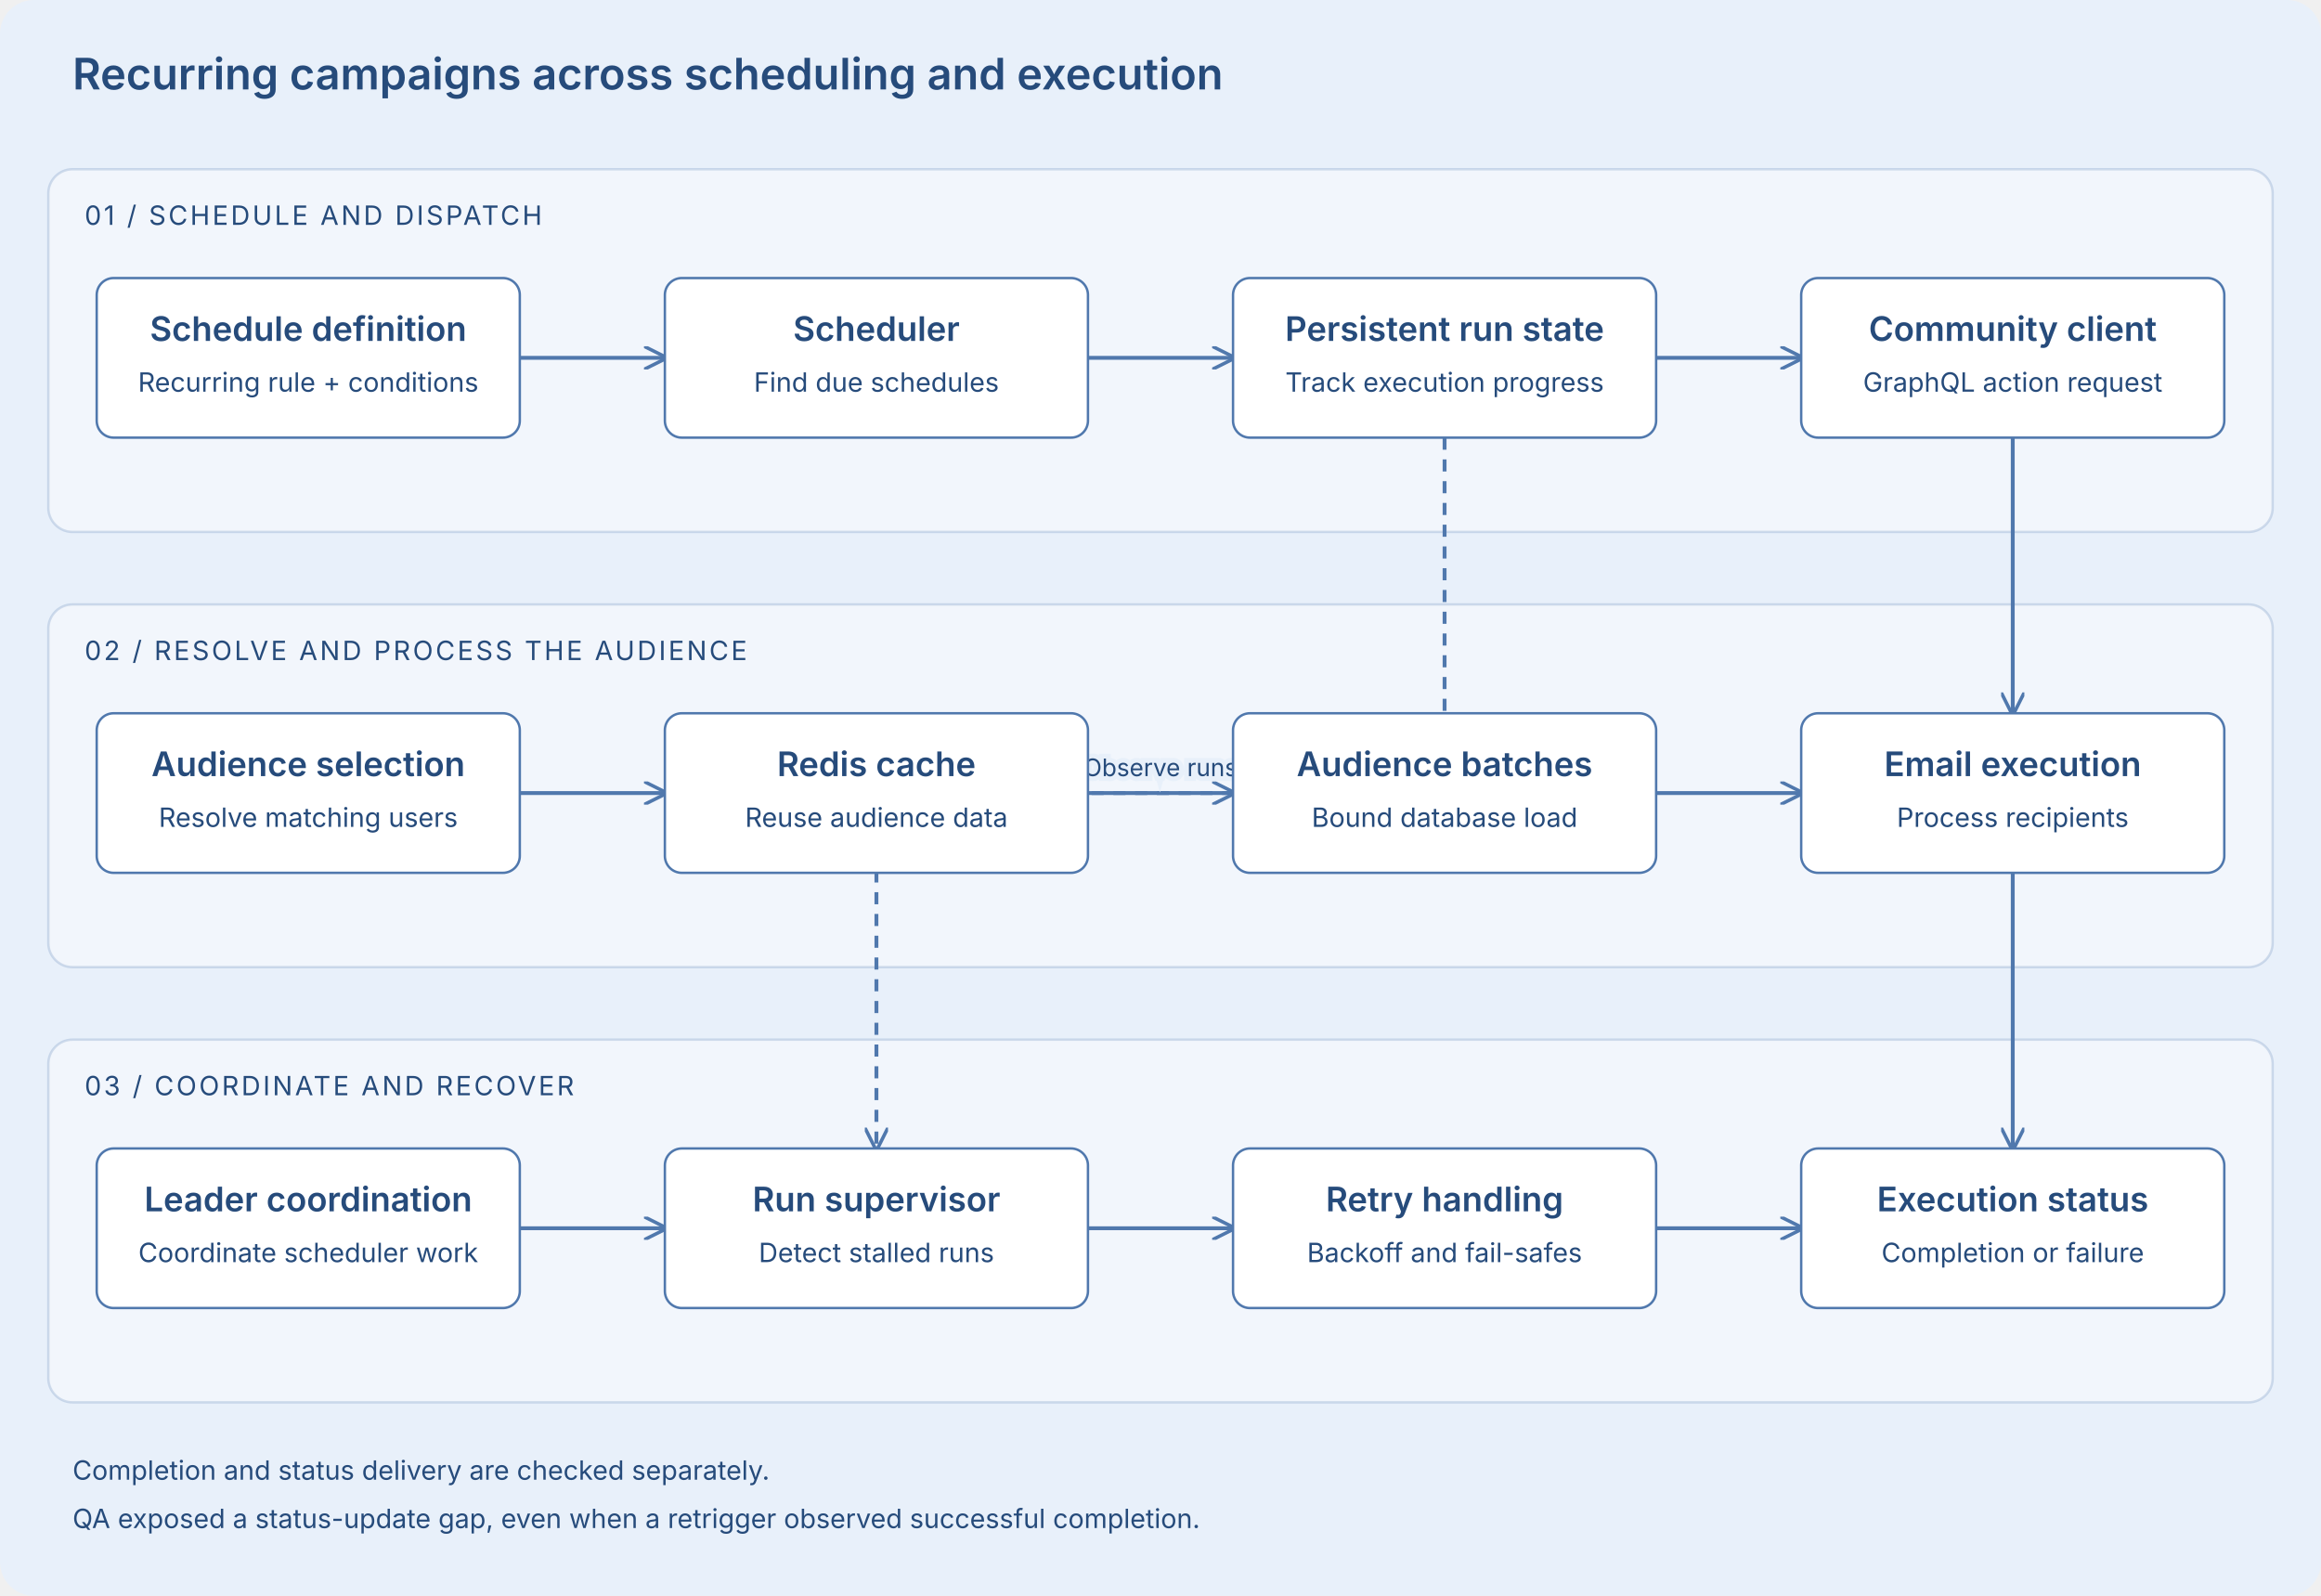
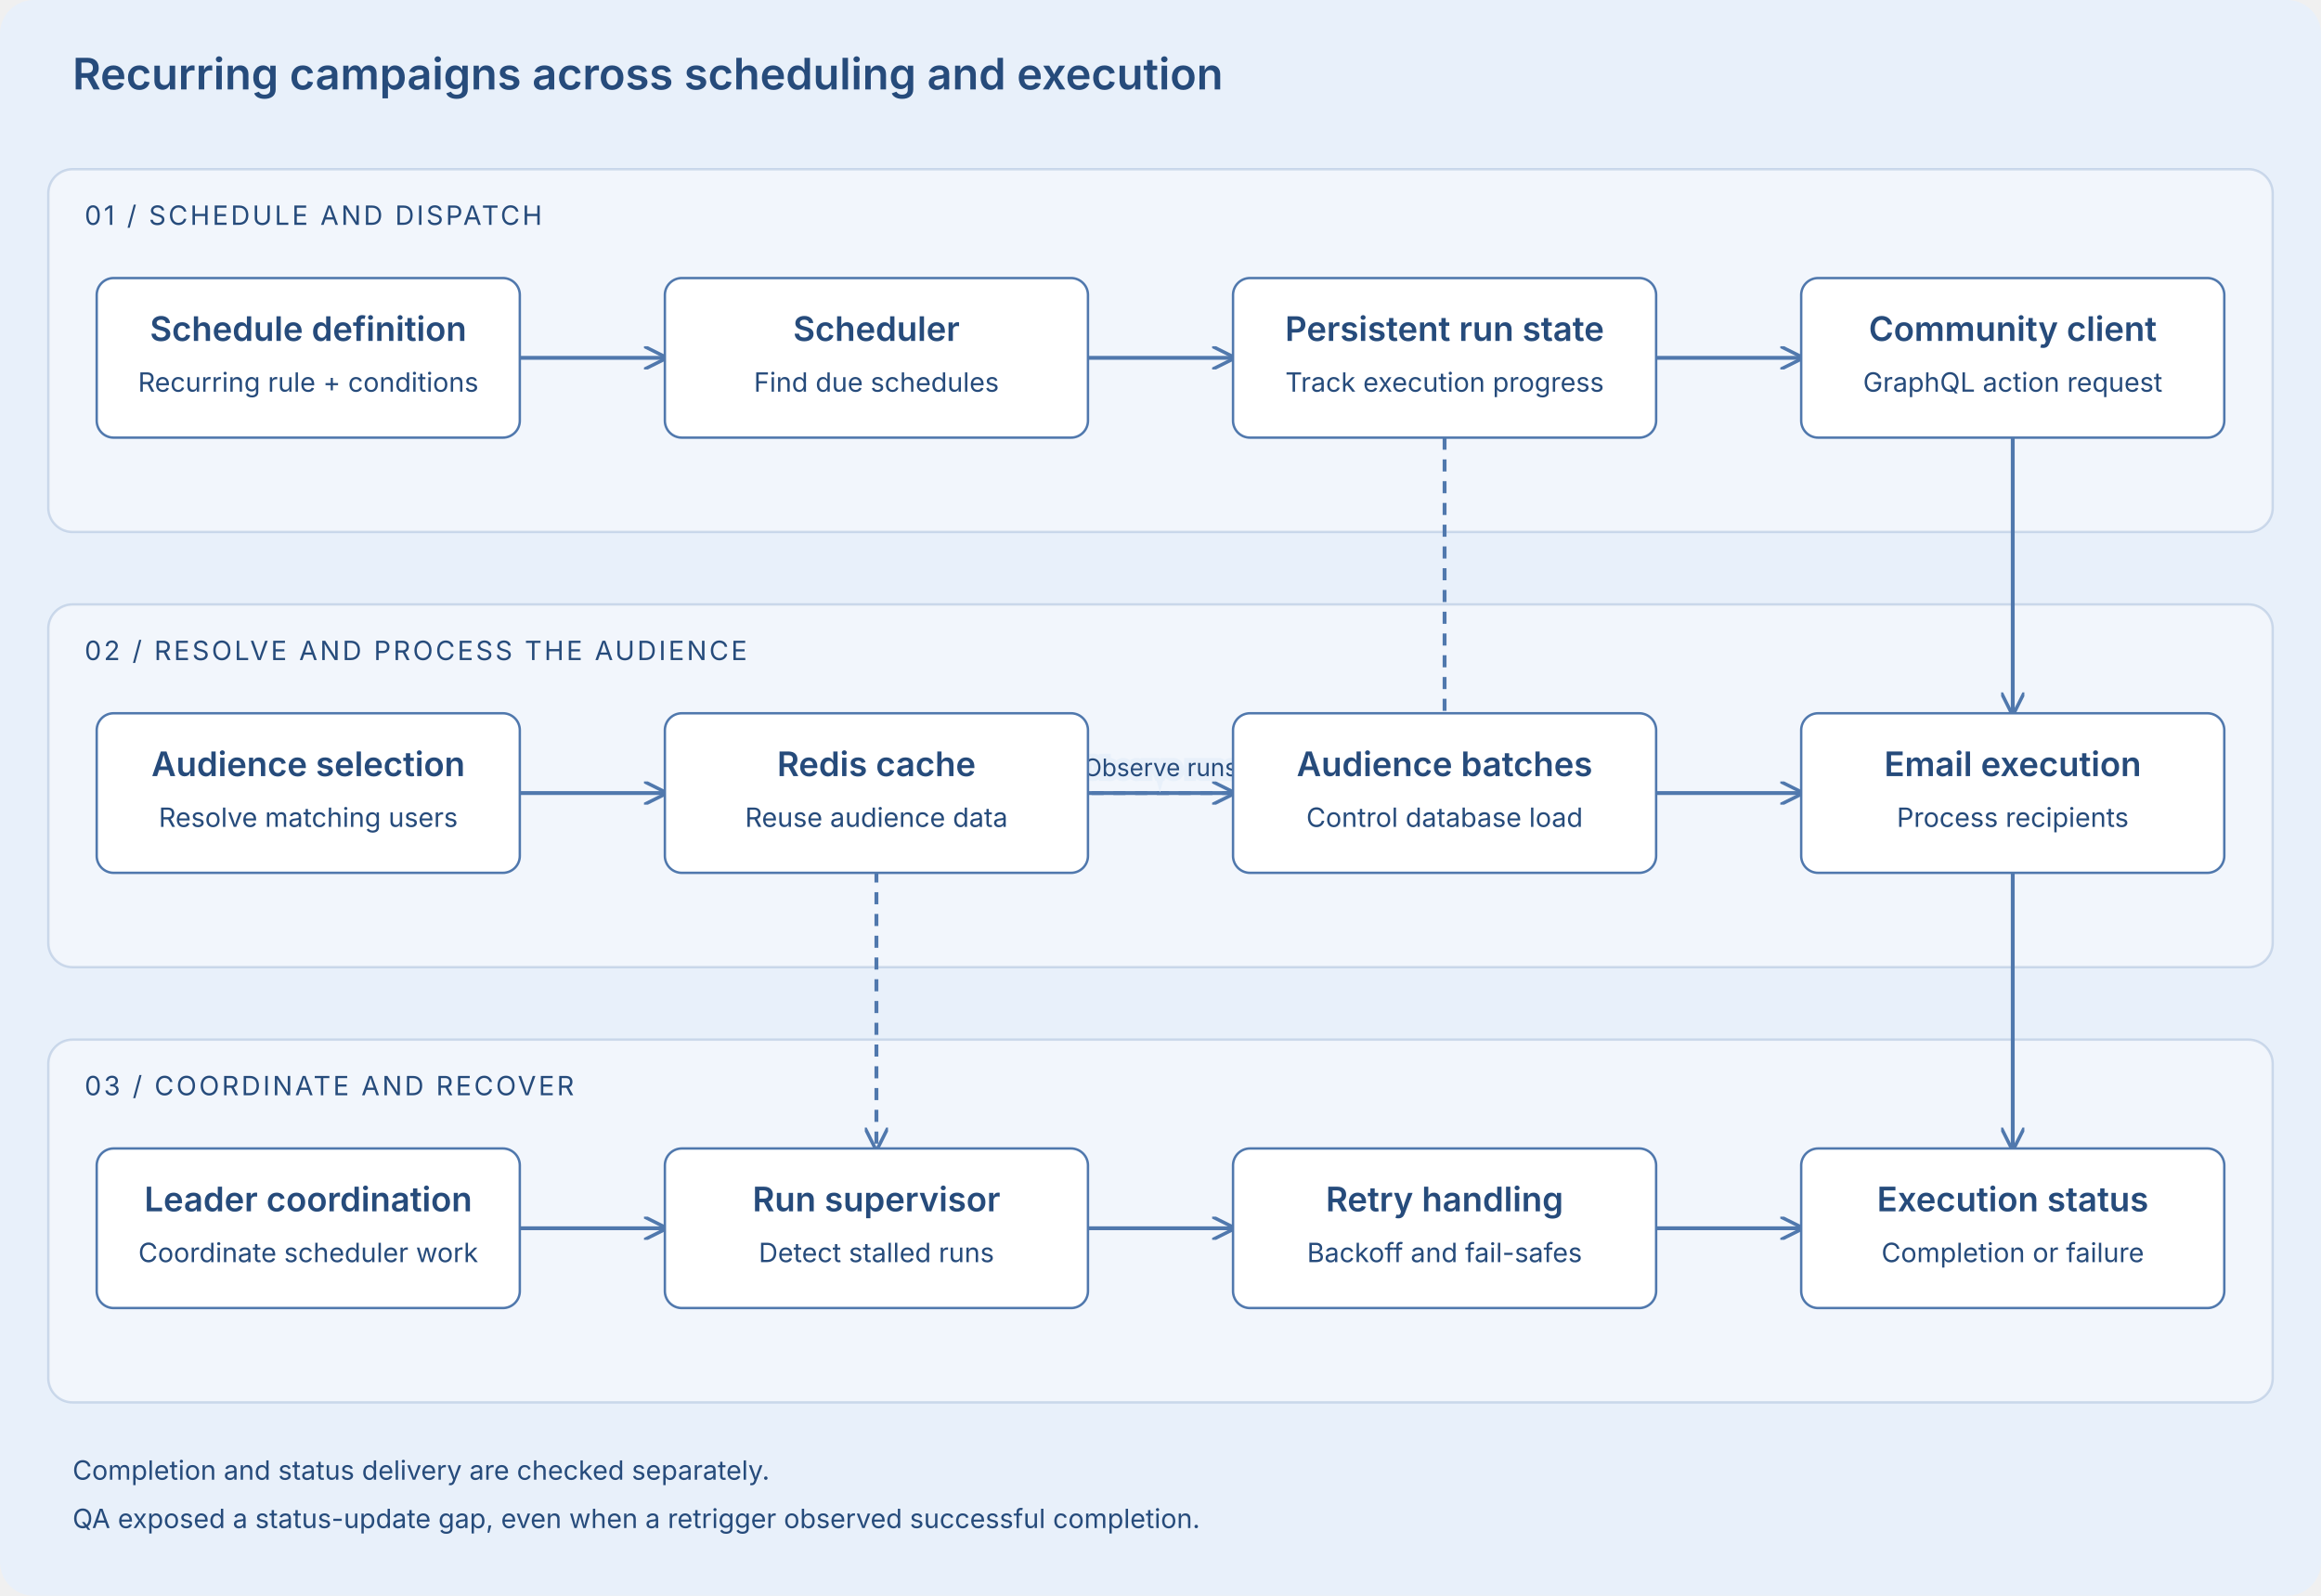
<svg xmlns="http://www.w3.org/2000/svg" viewBox="0 0 960 660" role="img" aria-labelledby="title desc">
  <defs>
    <marker id="arrow" viewBox="0 0 10 10" refX="9" refY="5" markerWidth="6" markerHeight="6" orient="auto">
      <path d="M0 0L10 5L0 10" fill="none" stroke="#5078ad" stroke-width="1.5" />
    </marker>
  </defs>
  <g font-family="system-ui,-apple-system,sans-serif">
    <rect width="960" height="660" rx="14" fill="#e8f0fa" />
    <text x="30" y="37" font-size="18" font-weight="600" fill="#264b7b">Recurring campaigns across scheduling and execution</text>
    <rect x="20" y="70" width="920" height="150" rx="10" fill="#ffffff" fill-opacity=".42" stroke="#5078ad" stroke-opacity=".22" />
    <text x="35" y="93" font-size="11" letter-spacing="1" fill="#264b7b">01 / SCHEDULE AND DISPATCH</text>
    <rect x="20" y="250" width="920" height="150" rx="10" fill="#ffffff" fill-opacity=".42" stroke="#5078ad" stroke-opacity=".22" />
    <text x="35" y="273" font-size="11" letter-spacing="1" fill="#264b7b">02 / RESOLVE AND PROCESS THE AUDIENCE</text>
    <rect x="20" y="430" width="920" height="150" rx="10" fill="#ffffff" fill-opacity=".42" stroke="#5078ad" stroke-opacity=".22" />
    <text x="35" y="453" font-size="11" letter-spacing="1" fill="#264b7b">03 / COORDINATE AND RECOVER</text>
    <path d="M215 148.0H275" fill="none" stroke="#5078ad" stroke-width="1.6" marker-end="url(#arrow)" />
    <path d="M450 148.0H510" fill="none" stroke="#5078ad" stroke-width="1.6" marker-end="url(#arrow)" />
    <path d="M685 148.0H745" fill="none" stroke="#5078ad" stroke-width="1.6" marker-end="url(#arrow)" />
    <path d="M832.5 181V238.0H832.5V295" fill="none" stroke="#5078ad" stroke-width="1.6" marker-end="url(#arrow)" />
    <path d="M215 328.0H275" fill="none" stroke="#5078ad" stroke-width="1.6" marker-end="url(#arrow)" />
    <path d="M450 328.0H510" fill="none" stroke="#5078ad" stroke-width="1.6" marker-end="url(#arrow)" />
    <path d="M685 328.0H745" fill="none" stroke="#5078ad" stroke-width="1.6" marker-end="url(#arrow)" />
    <path d="M215 508.0H275" fill="none" stroke="#5078ad" stroke-width="1.6" marker-end="url(#arrow)" />
    <path d="M450 508.0H510" fill="none" stroke="#5078ad" stroke-width="1.6" marker-end="url(#arrow)" />
    <path d="M685 508.0H745" fill="none" stroke="#5078ad" stroke-width="1.6" marker-end="url(#arrow)" />
    <path d="M832.5 361V418.0H832.5V475" fill="none" stroke="#5078ad" stroke-width="1.6" marker-end="url(#arrow)" />
    <path d="M597.5 181V328.0H362.5V475" fill="none" stroke="#5078ad" stroke-width="1.6" marker-end="url(#arrow)" stroke-dasharray="5 4" />
    <text x="480.0" y="321.0" text-anchor="middle" font-size="10" fill="#264b7b" stroke="#e8f0fa" stroke-width="4" paint-order="stroke">Observe runs</text>
    <rect x="40" y="115" width="175" height="66" rx="7" fill="#fff" stroke="#5078ad" />
    <text x="127.5" y="141" text-anchor="middle" font-size="14" font-weight="600" fill="#264b7b">Schedule definition</text>
    <text x="127.5" y="162" text-anchor="middle" font-size="11" fill="#264b7b">Recurring rule + conditions</text>
    <rect x="275" y="115" width="175" height="66" rx="7" fill="#fff" stroke="#5078ad" />
    <text x="362.5" y="141" text-anchor="middle" font-size="14" font-weight="600" fill="#264b7b">Scheduler</text>
    <text x="362.5" y="162" text-anchor="middle" font-size="11" fill="#264b7b">Find due schedules</text>
    <rect x="510" y="115" width="175" height="66" rx="7" fill="#fff" stroke="#5078ad" />
    <text x="597.5" y="141" text-anchor="middle" font-size="14" font-weight="600" fill="#264b7b">Persistent run state</text>
    <text x="597.5" y="162" text-anchor="middle" font-size="11" fill="#264b7b">Track execution progress</text>
    <rect x="745" y="115" width="175" height="66" rx="7" fill="#fff" stroke="#5078ad" />
    <text x="832.5" y="141" text-anchor="middle" font-size="14" font-weight="600" fill="#264b7b">Community client</text>
    <text x="832.5" y="162" text-anchor="middle" font-size="11" fill="#264b7b">GraphQL action request</text>
    <rect x="40" y="295" width="175" height="66" rx="7" fill="#fff" stroke="#5078ad" />
    <text x="127.5" y="321" text-anchor="middle" font-size="14" font-weight="600" fill="#264b7b">Audience selection</text>
    <text x="127.5" y="342" text-anchor="middle" font-size="11" fill="#264b7b">Resolve matching users</text>
    <rect x="275" y="295" width="175" height="66" rx="7" fill="#fff" stroke="#5078ad" />
    <text x="362.5" y="321" text-anchor="middle" font-size="14" font-weight="600" fill="#264b7b">Redis cache</text>
    <text x="362.5" y="342" text-anchor="middle" font-size="11" fill="#264b7b">Reuse audience data</text>
    <rect x="510" y="295" width="175" height="66" rx="7" fill="#fff" stroke="#5078ad" />
    <text x="597.5" y="321" text-anchor="middle" font-size="14" font-weight="600" fill="#264b7b">Audience batches</text>
-     <text x="597.5" y="342" text-anchor="middle" font-size="11" fill="#264b7b">Bound database load</text>
+     <text x="597.5" y="342" text-anchor="middle" font-size="11" fill="#264b7b">Control database load</text>
    <rect x="745" y="295" width="175" height="66" rx="7" fill="#fff" stroke="#5078ad" />
    <text x="832.5" y="321" text-anchor="middle" font-size="14" font-weight="600" fill="#264b7b">Email execution</text>
    <text x="832.5" y="342" text-anchor="middle" font-size="11" fill="#264b7b">Process recipients</text>
    <rect x="40" y="475" width="175" height="66" rx="7" fill="#fff" stroke="#5078ad" />
    <text x="127.5" y="501" text-anchor="middle" font-size="14" font-weight="600" fill="#264b7b">Leader coordination</text>
    <text x="127.5" y="522" text-anchor="middle" font-size="11" fill="#264b7b">Coordinate scheduler work</text>
    <rect x="275" y="475" width="175" height="66" rx="7" fill="#fff" stroke="#5078ad" />
    <text x="362.5" y="501" text-anchor="middle" font-size="14" font-weight="600" fill="#264b7b">Run supervisor</text>
    <text x="362.5" y="522" text-anchor="middle" font-size="11" fill="#264b7b">Detect stalled runs</text>
    <rect x="510" y="475" width="175" height="66" rx="7" fill="#fff" stroke="#5078ad" />
    <text x="597.5" y="501" text-anchor="middle" font-size="14" font-weight="600" fill="#264b7b">Retry handling</text>
    <text x="597.5" y="522" text-anchor="middle" font-size="11" fill="#264b7b">Backoff and fail-safes</text>
    <rect x="745" y="475" width="175" height="66" rx="7" fill="#fff" stroke="#5078ad" />
    <text x="832.5" y="501" text-anchor="middle" font-size="14" font-weight="600" fill="#264b7b">Execution status</text>
    <text x="832.5" y="522" text-anchor="middle" font-size="11" fill="#264b7b">Completion or failure</text>
    <text x="30" y="612" font-size="11" fill="#264b7b">Completion and status delivery are checked separately.</text>
    <text x="30" y="632" font-size="11" fill="#264b7b">QA exposed a status-update gap, even when a retrigger observed successful completion.</text>
  </g>
</svg>
